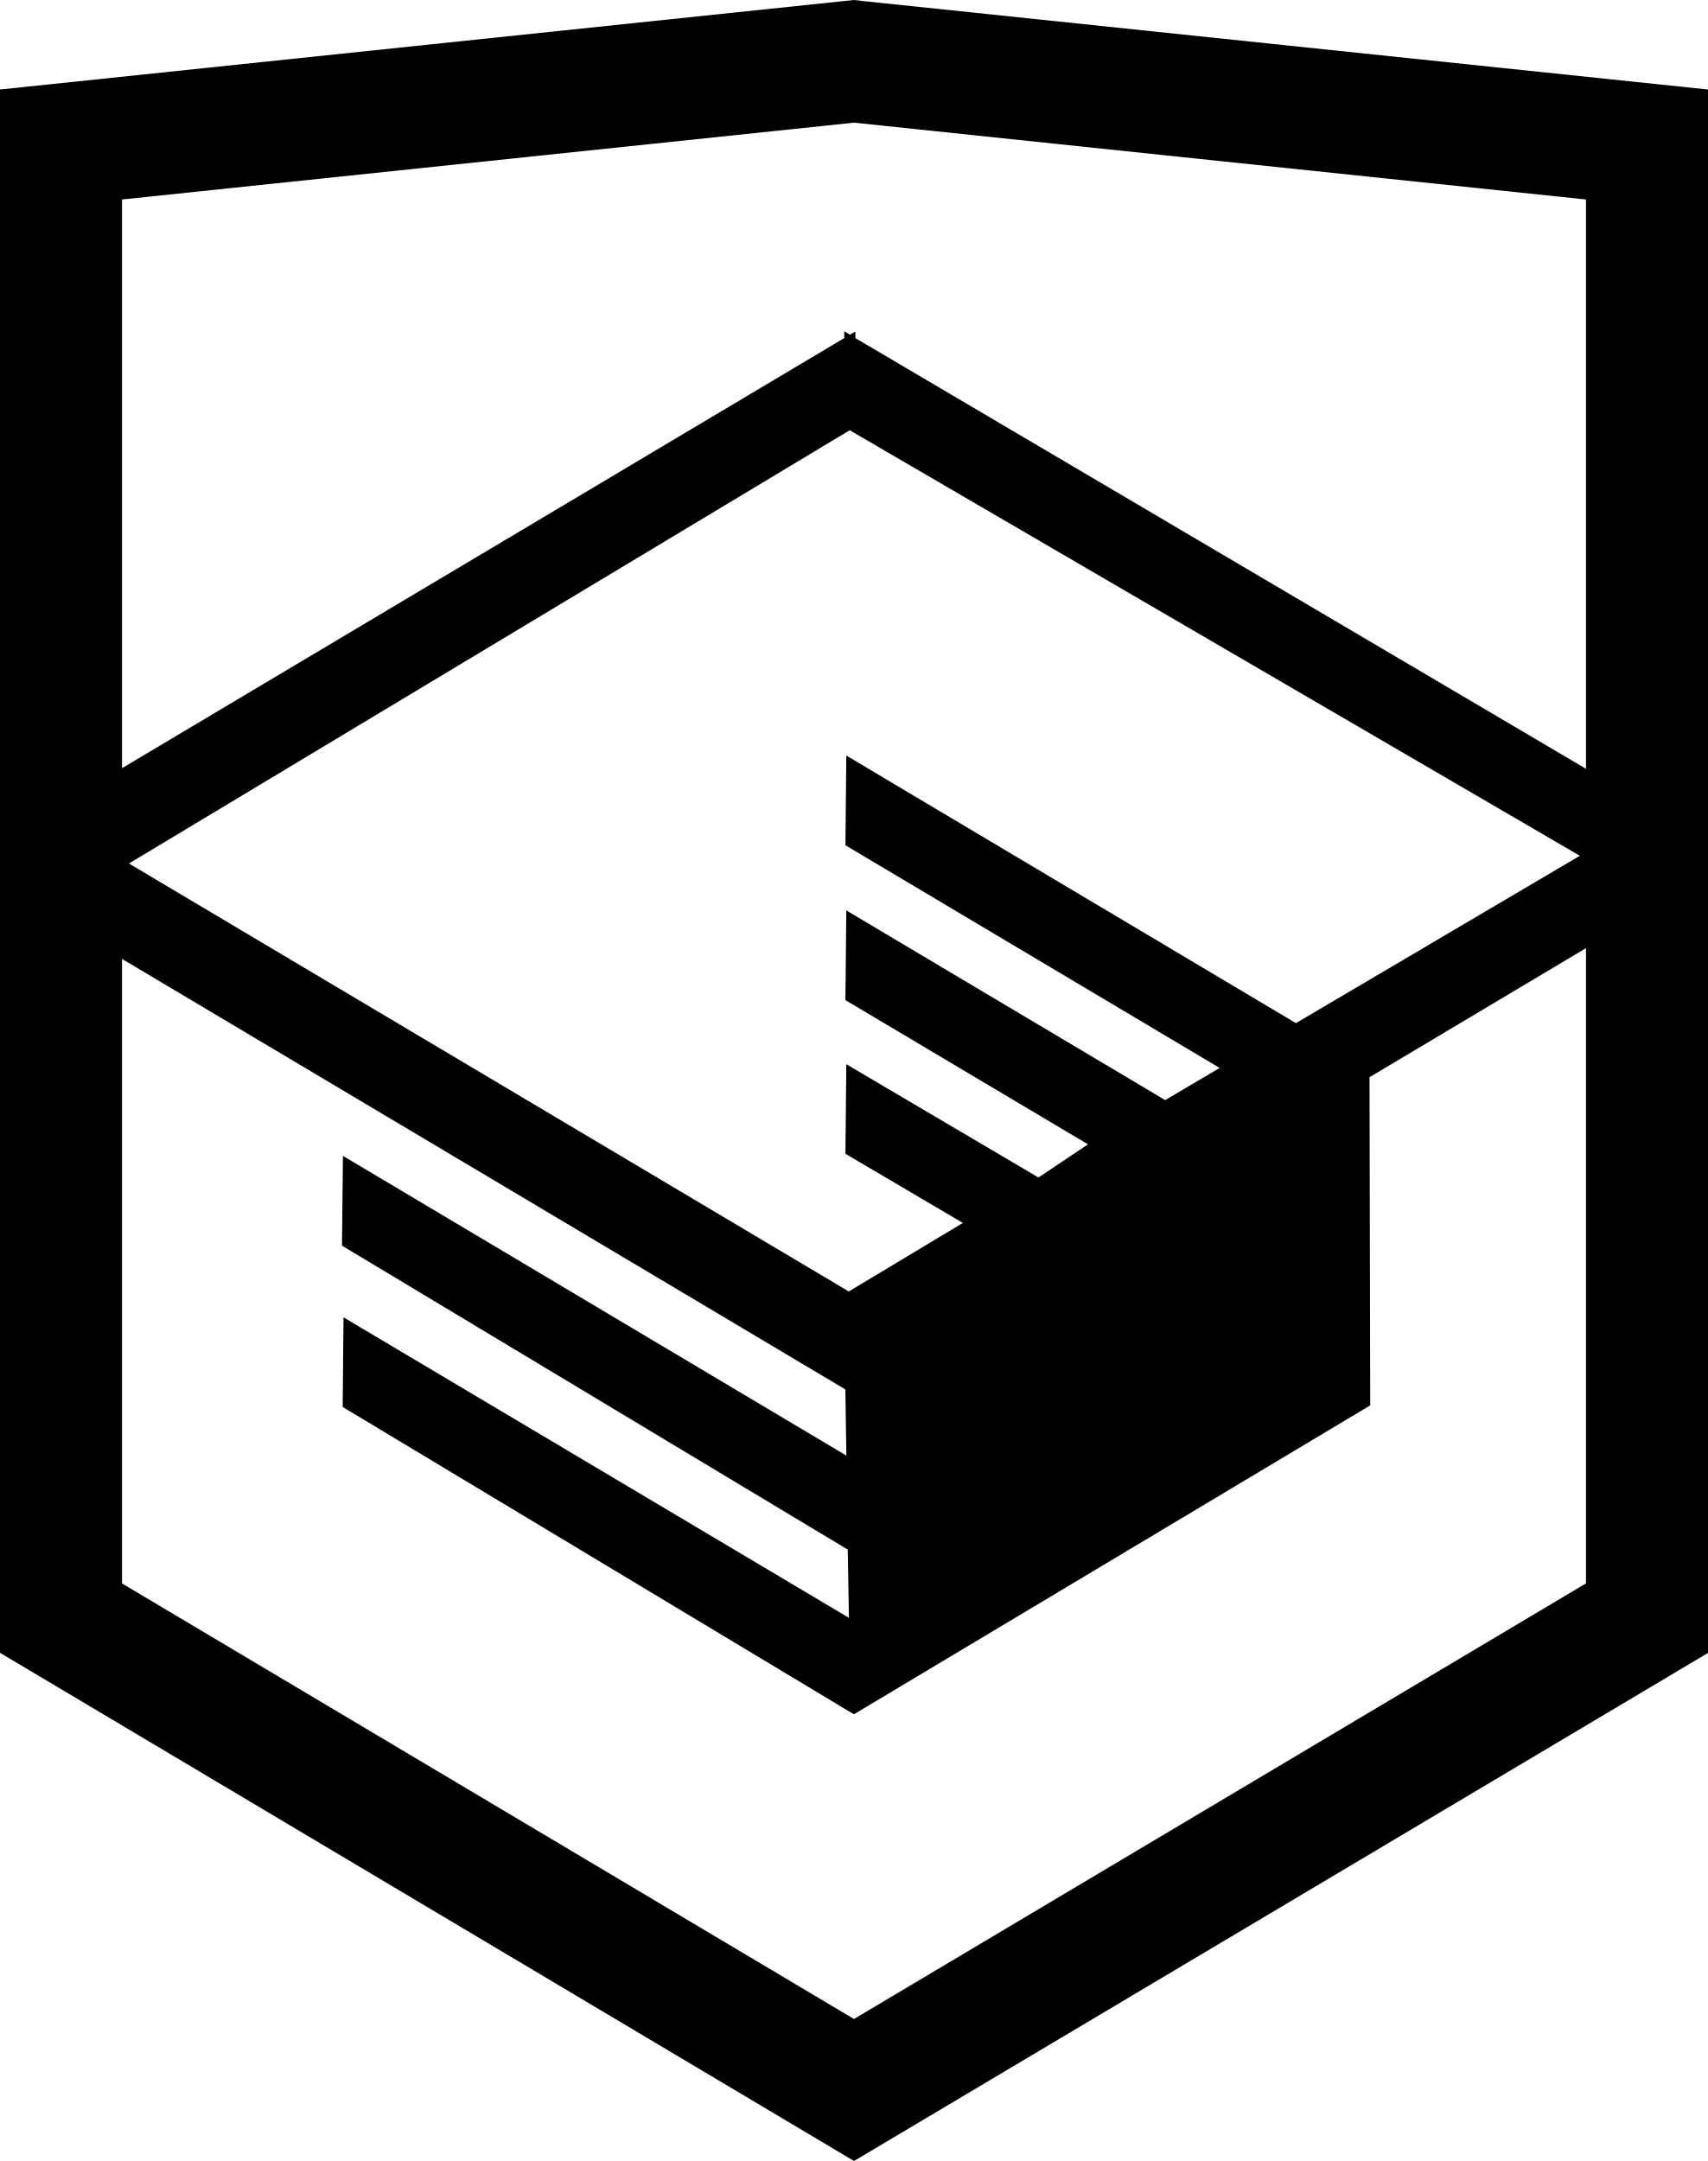
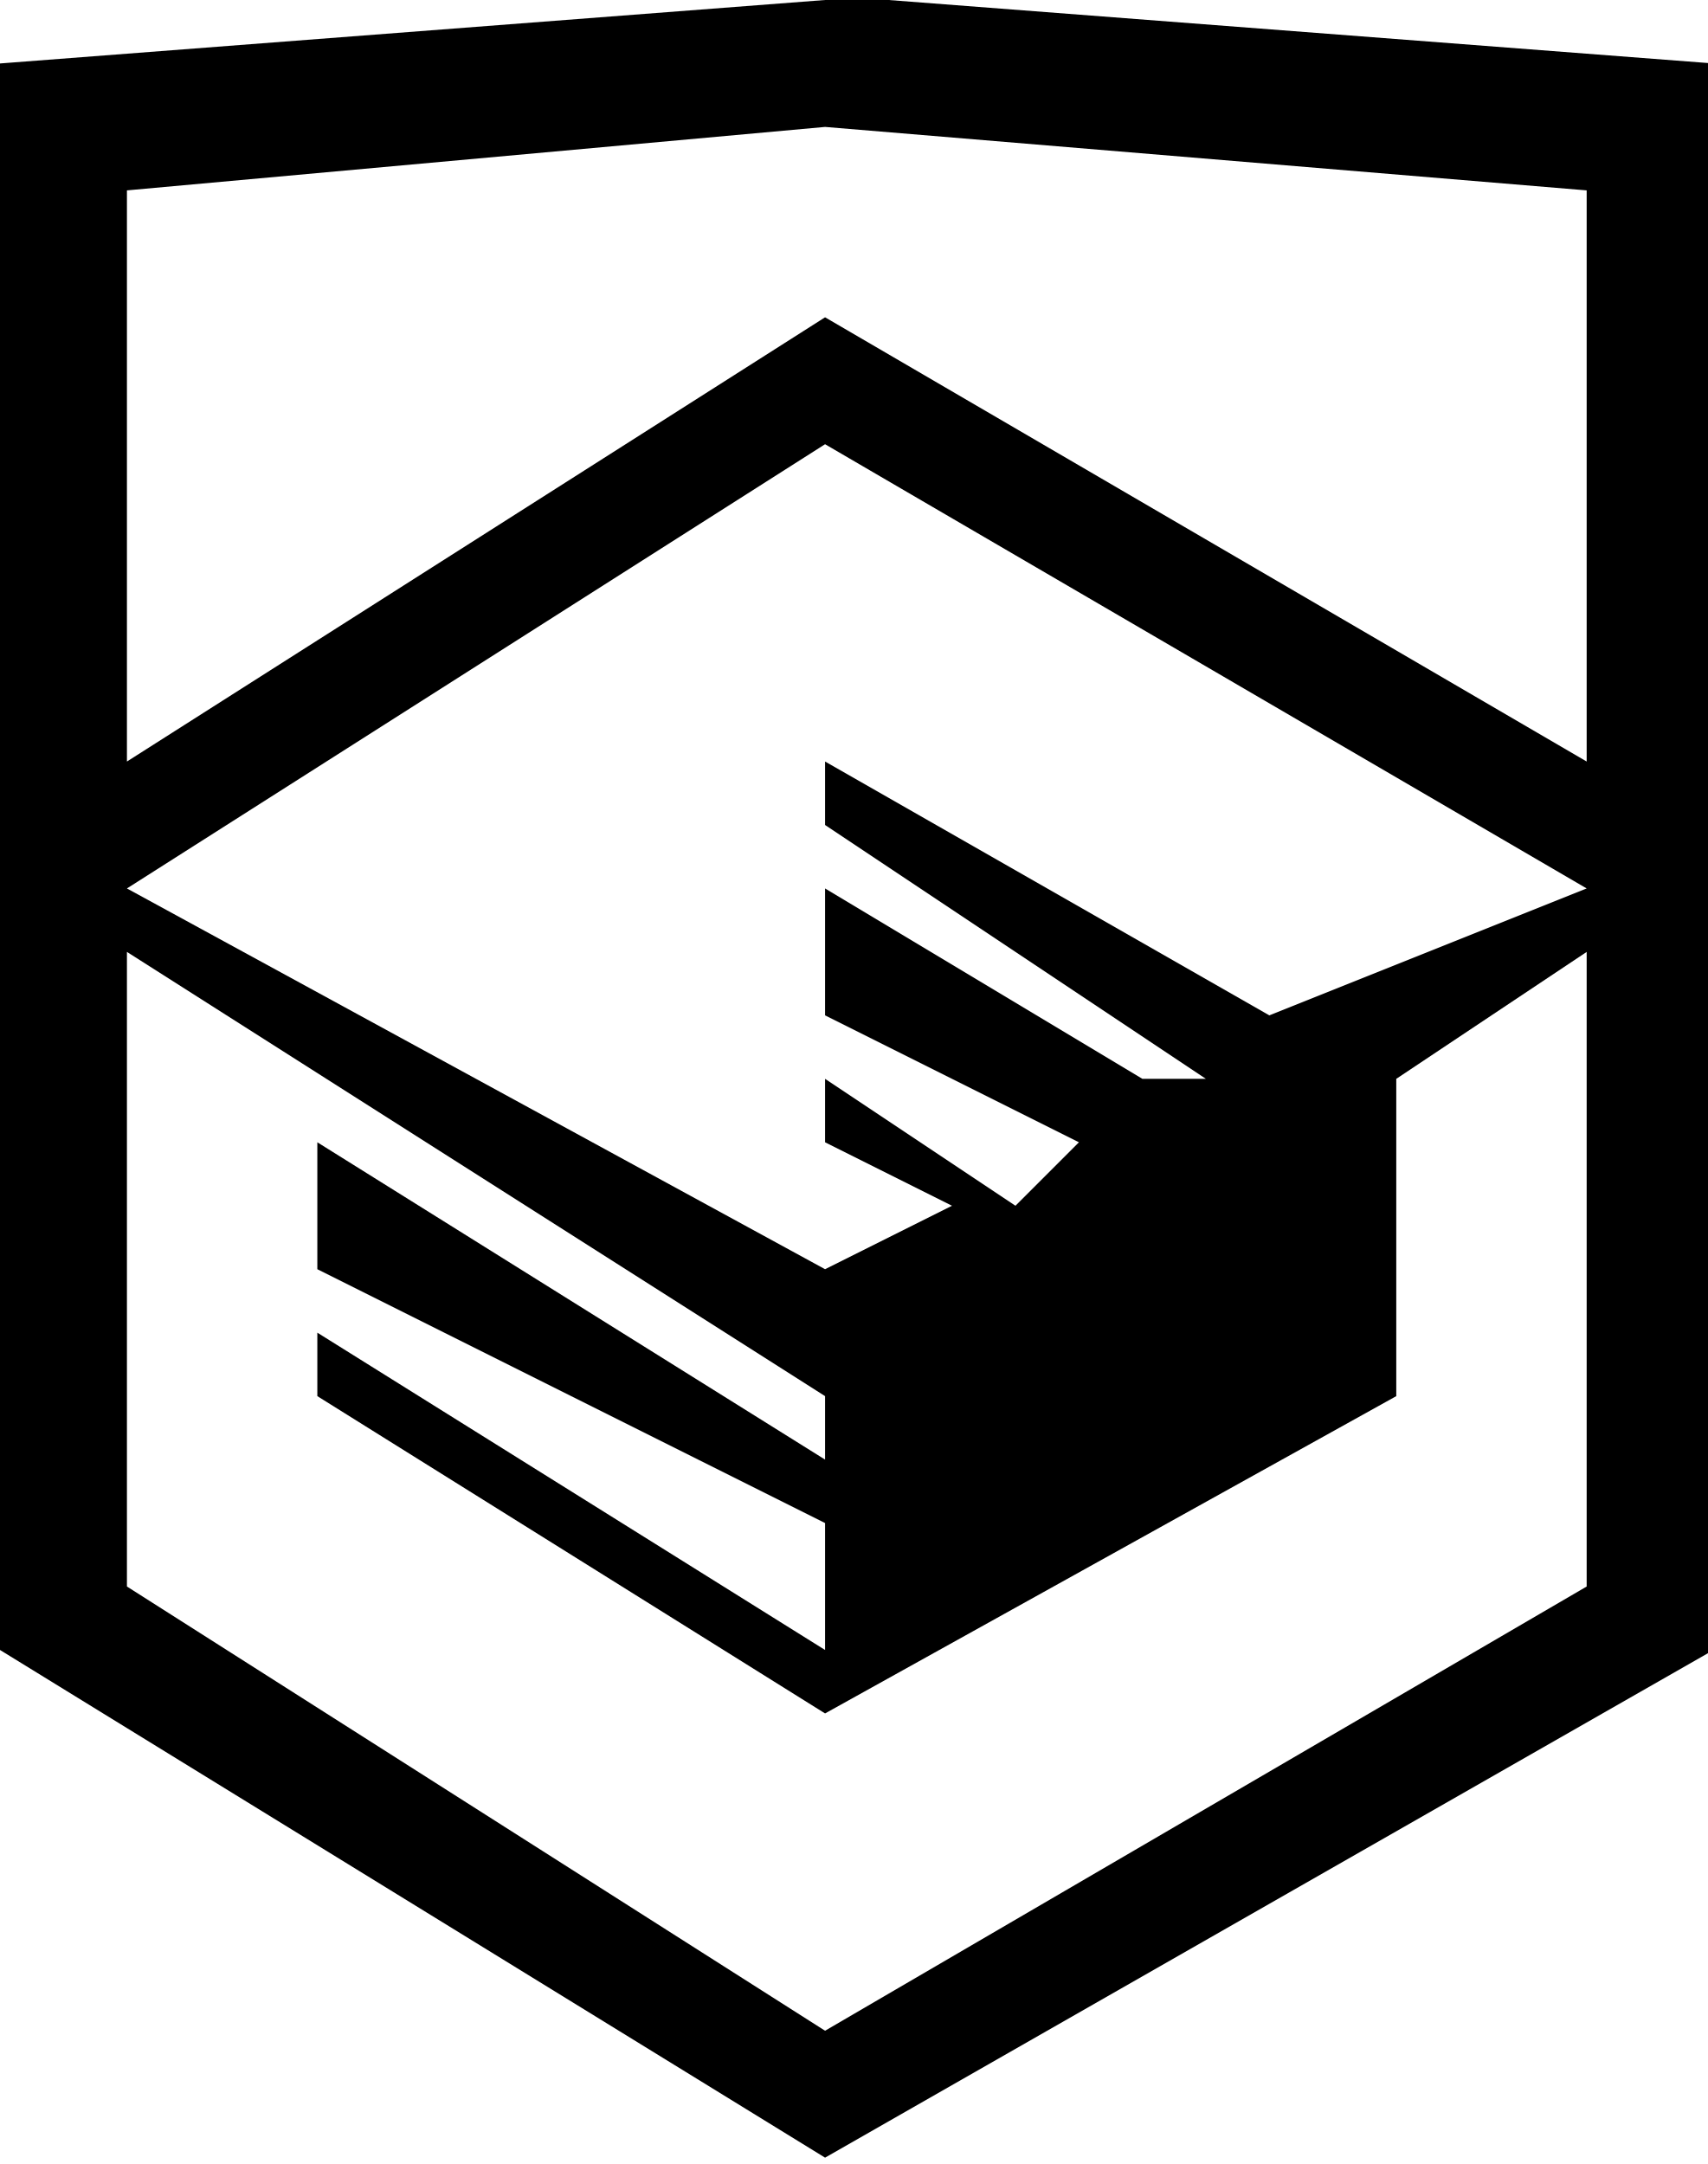
- <svg xmlns="http://www.w3.org/2000/svg" version="1.1" id="Layer_1" x="0px" y="0px" width="26.943px" height="34.09px" viewBox="0 0 26.943 34.09" enable-background="new 0 0 26.943 34.09" xml:space="preserve">
-   <path d="M13.62,0.017L13.472,0L0,1.412v24.661l13.473,8.017l13.43-7.99l0.042-0.025V1.412L13.62,0.017z M25.019,12.127L13.495,5.334 L13.494,5.23l-0.087,0.05l-0.088-0.056v0.109L1.925,12.118V3.147l11.548-1.212l11.547,1.212V12.127z M13.405,6.787L24.923,13.5 l-4.479,2.64l-7.093-4.221l-0.014,1.415l5.904,3.513l-0.86,0.507l-5.03-2.992l-0.014,1.415l3.827,2.275l-0.782,0.523l-3.031-1.787 l-0.014,1.413l1.853,1.091l-1.8,1.081L2.034,13.622L13.405,6.787z M1.925,15.127l11.411,6.791l0.016,1.044L5.41,18.234L5.395,19.65 l7.979,4.795l0.018,1.076l-7.973-4.74l-0.013,1.414l8.021,4.822l0.046,0.025l8.143-4.872l-0.011-5.177l3.415-2.036v10.021 L13.472,31.85L1.925,24.979V15.127z" />
+ <svg xmlns="http://www.w3.org/2000/svg" width="26.9" height="34.1">
+   <defs />
+   <path d="M14 0h-1L0 1v25l13 8 14-8V1L14 0zm11 12L13 5 2 12V3l11-1 12 1v9zM13 7l12 7-5 2-7-4v1l6 4h-1l-5-3v2l4 2-1 1-3-2v1l2 1-2 1-11-6 11-7zM2 15l11 7v1l-8-5v2l8 4v2l-8-5v1l8 5 9-5v-5l3-2v10l-12 7-11-7V15z" />
</svg>
